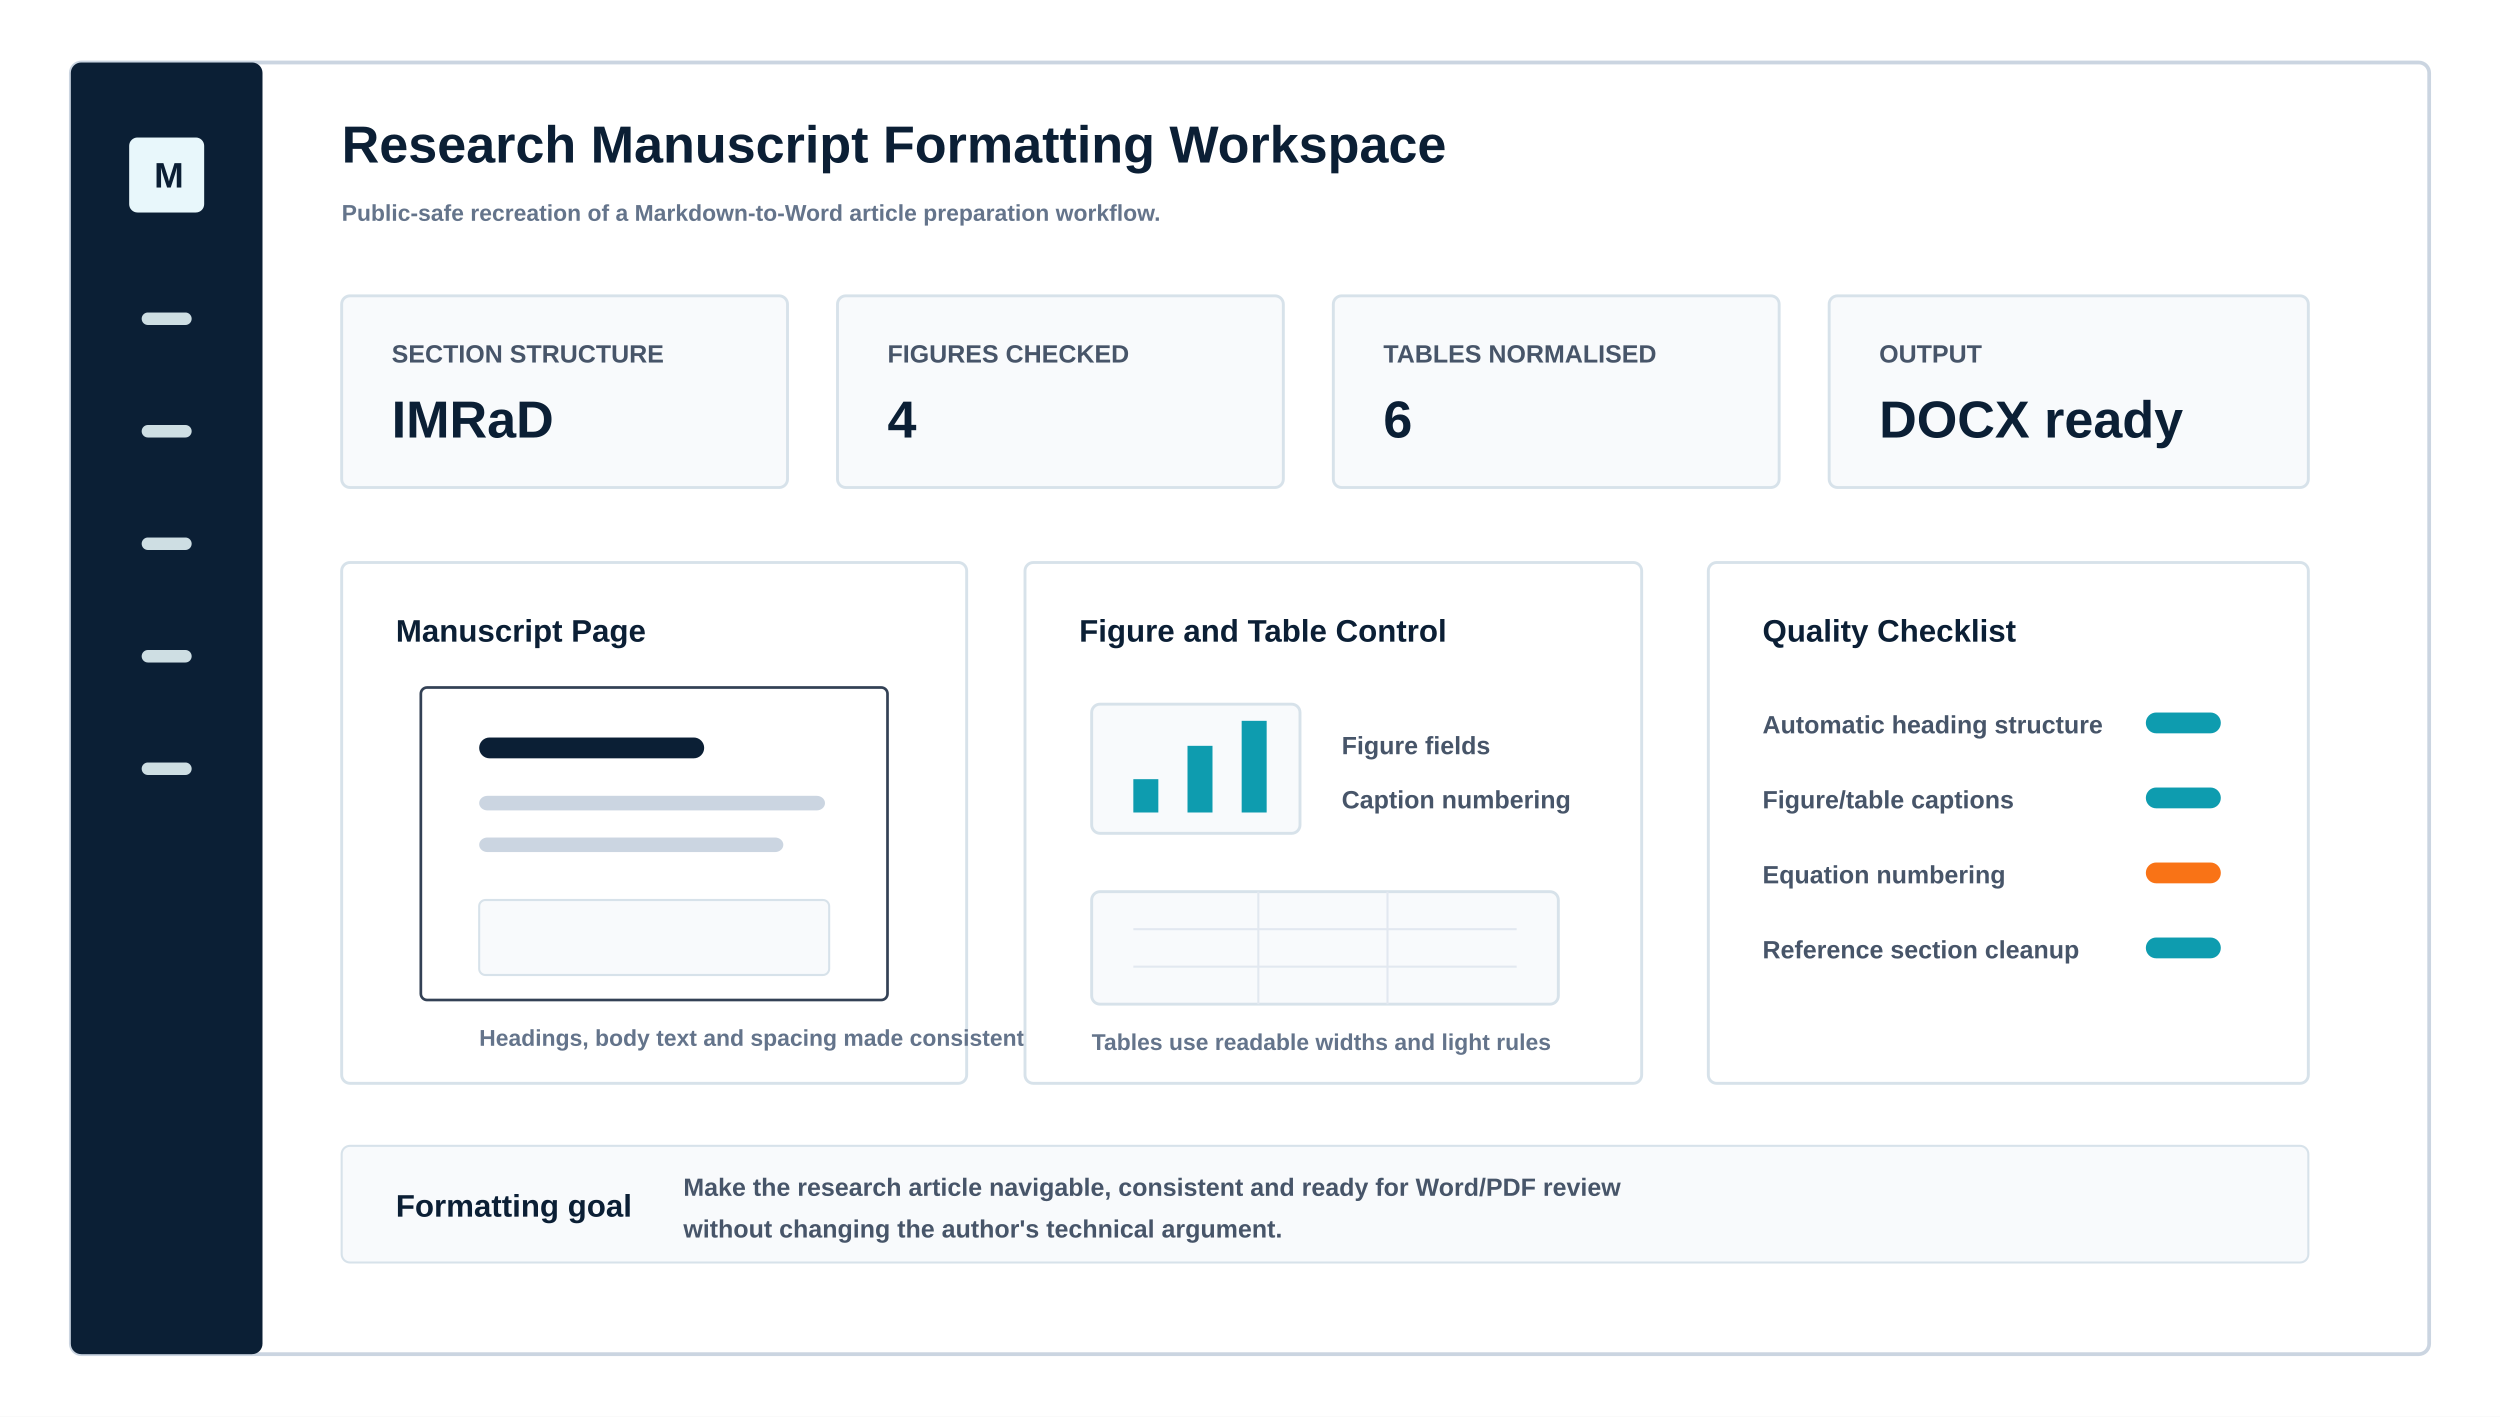
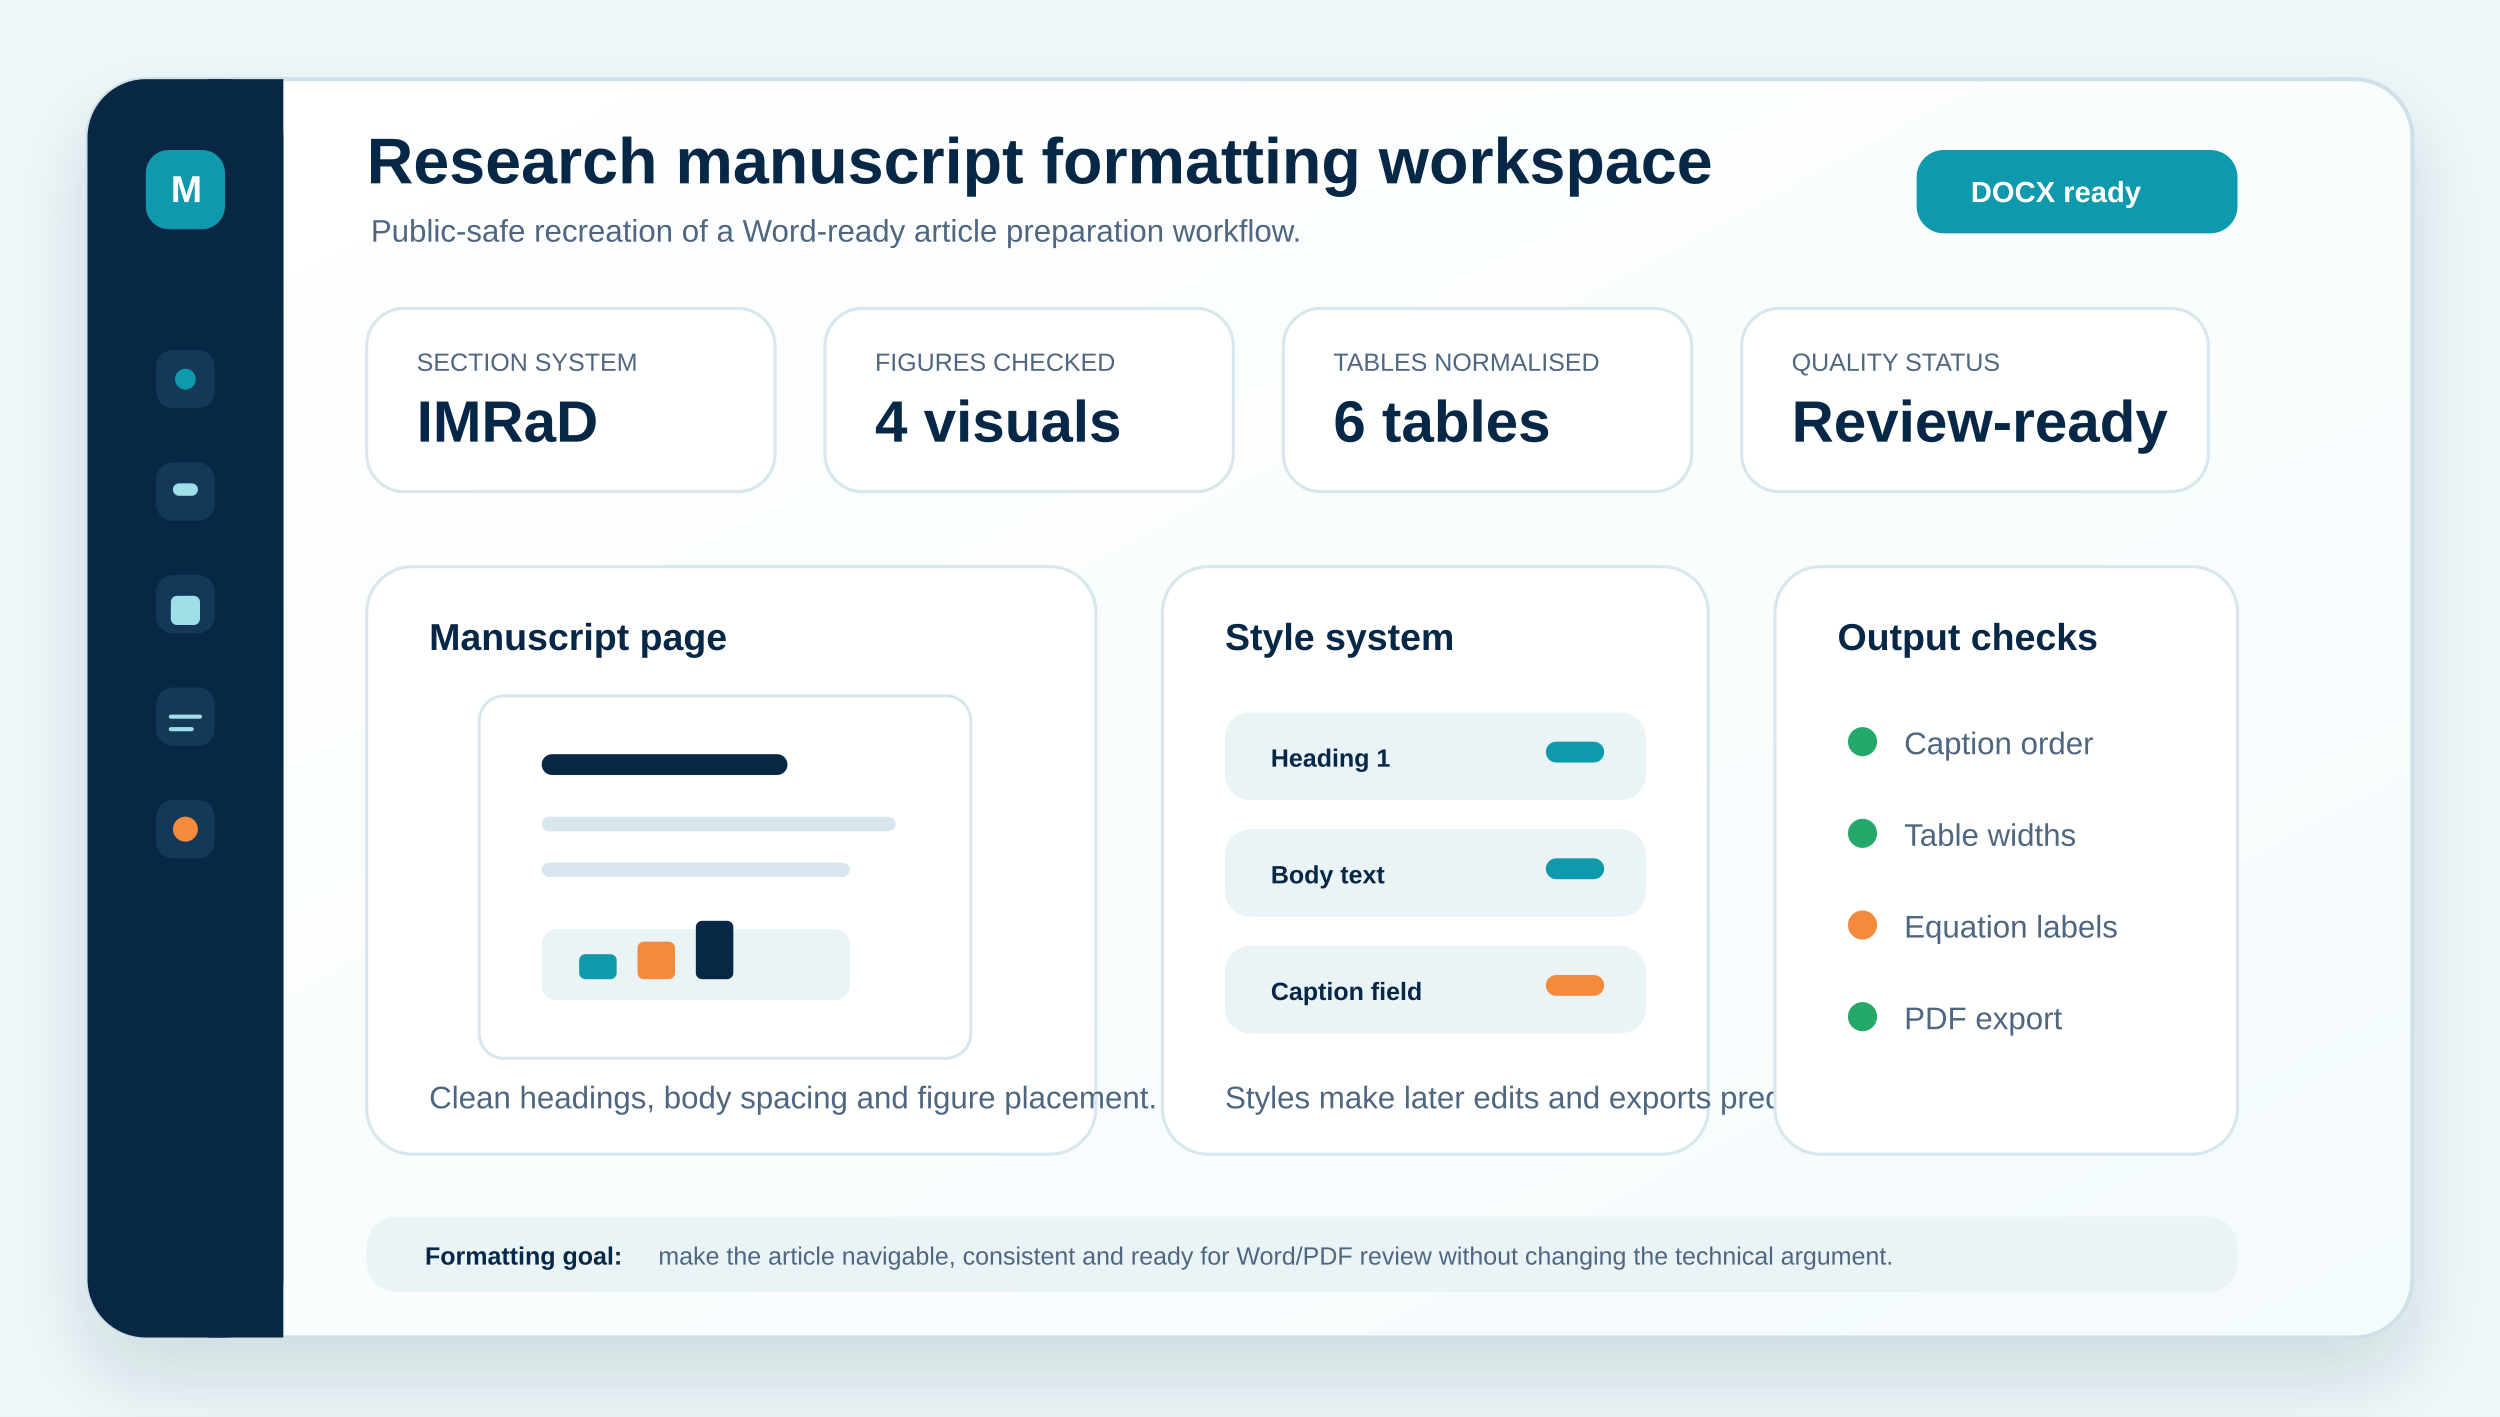
- <svg xmlns="http://www.w3.org/2000/svg" width="1200" height="680" viewBox="0 0 1200 680" role="img" aria-labelledby="title desc">
+ <svg xmlns="http://www.w3.org/2000/svg" viewBox="0 0 1200 680" role="img" aria-labelledby="title desc">
  <defs>
+     <filter id="shadow" x="-20%" y="-20%" width="140%" height="140%">
+       <feDropShadow dx="0" dy="18" stdDeviation="18" flood-color="#082744" flood-opacity="0.14" />
+     </filter>
+     <linearGradient id="screen" x1="0" x2="1" y1="0" y2="1">
+       <stop offset="0" stop-color="#ffffff" />
+       <stop offset="1" stop-color="#f4fbfd" />
+     </linearGradient>
    <style>
-       .title { font-family: Arial, Helvetica, sans-serif; font-size: 25px; font-weight: 700; fill: #0b1f35; }
-       .head { font-family: Arial, Helvetica, sans-serif; font-size: 15px; font-weight: 700; fill: #0b1f35; }
-       .copy { font-family: Arial, Helvetica, sans-serif; font-size: 12px; font-weight: 600; fill: #475569; }
-       .small { font-family: Arial, Helvetica, sans-serif; font-size: 11px; font-weight: 700; fill: #64748b; }
-       .shell { fill: #ffffff; stroke: #cbd5e1; stroke-width: 1.8; }
-       .nav { fill: #0b1f35; }
-       .card { fill: #ffffff; stroke: #d7e2ea; stroke-width: 1.4; }
-       .soft { fill: #f8fafc; stroke: #d7e2ea; stroke-width: 1.4; }
-       .paper { fill: #ffffff; stroke: #334155; stroke-width: 1.3; }
-       .teal { fill: #0e9caf; }
-       .orange { fill: #f97316; }
-       .grid { stroke: #e2e8f0; stroke-width: 1; }
+       .bg{fill:#eef7fa}.shell{fill:url(#screen);stroke:#cfe0e8;stroke-width:2}.side{fill:#082744}.ink{fill:#062746;font-family:Arial,Helvetica,sans-serif;font-weight:700}.muted{fill:#4f6680;font-family:Arial,Helvetica,sans-serif}.white{fill:#fff;font-family:Arial,Helvetica,sans-serif}.title{font-size:31px}.label{font-size:18px}.small{font-size:15px}.tiny{font-size:12px}.card{fill:#fff;stroke:#d8e7ee;stroke-width:1.5}.soft{fill:#eaf3f6}.paper{fill:#fff;stroke:#d8e7ee;stroke-width:1.5}.teal{fill:#0e9aac}.orange{fill:#f68a3c}.dark{fill:#082744}.line{stroke:#d8e7ee;stroke-width:1.2}.rule{fill:#d8e7ee}.success{fill:#25a96a}.warn{fill:#f68a3c}
    </style>
  </defs>
-   <rect width="1200" height="680" fill="#ffffff" />
-   <rect x="34" y="30" width="1132" height="620" rx="5" class="shell" />
-   <rect x="34" y="30" width="92" height="620" rx="5" class="nav" />
-   <rect x="62" y="66" width="36" height="36" rx="4" fill="#e8f7fb" />
-   <text x="74" y="90" font-family="Arial, Helvetica, sans-serif" font-size="17" font-weight="700" fill="#0b1f35">M</text>
-   <g fill="#e8f7fb" opacity="0.88">
-     <rect x="68" y="150" width="24" height="6" rx="3" />
-     <rect x="68" y="204" width="24" height="6" rx="3" />
-     <rect x="68" y="258" width="24" height="6" rx="3" />
-     <rect x="68" y="312" width="24" height="6" rx="3" />
-     <rect x="68" y="366" width="24" height="6" rx="3" />
+   <rect class="bg" width="1200" height="680" />
+   <rect class="shell" x="42" y="38" width="1116" height="604" rx="28" filter="url(#shadow)" />
+   <rect class="side" x="42" y="38" width="94" height="604" rx="28" />
+   <rect class="side" x="100" y="38" width="36" height="604" />
+   <rect x="70" y="72" width="38" height="38" rx="11" fill="#0e9aac" />
+   <text class="white" font-size="18" font-weight="700" x="82" y="97">M</text>
+   <g opacity="0.9">
+     <rect x="75" y="168" width="28" height="28" rx="8" fill="#143a5a" />
+     <rect x="75" y="222" width="28" height="28" rx="8" fill="#143a5a" />
+     <rect x="75" y="276" width="28" height="28" rx="8" fill="#143a5a" />
+     <rect x="75" y="330" width="28" height="28" rx="8" fill="#143a5a" />
+     <rect x="75" y="384" width="28" height="28" rx="8" fill="#143a5a" />
  </g>
-   <text x="164" y="78" class="title">Research Manuscript Formatting Workspace</text>
-   <text x="164" y="106" class="small">Public-safe recreation of a Markdown-to-Word article preparation workflow.</text>
-   <rect x="164" y="142" width="214" height="92" rx="4" class="soft" />
-   <text x="188" y="174" class="copy">SECTION STRUCTURE</text>
-   <text x="188" y="210" class="title">IMRaD</text>
-   <rect x="402" y="142" width="214" height="92" rx="4" class="soft" />
-   <text x="426" y="174" class="copy">FIGURES CHECKED</text>
-   <text x="426" y="210" class="title">4</text>
-   <rect x="640" y="142" width="214" height="92" rx="4" class="soft" />
-   <text x="664" y="174" class="copy">TABLES NORMALISED</text>
-   <text x="664" y="210" class="title">6</text>
-   <rect x="878" y="142" width="230" height="92" rx="4" class="soft" />
-   <text x="902" y="174" class="copy">OUTPUT</text>
-   <text x="902" y="210" class="title">DOCX ready</text>
-   <rect x="164" y="270" width="300" height="250" rx="4" class="card" />
-   <text x="190" y="308" class="head">Manuscript Page</text>
-   <rect x="202" y="330" width="224" height="150" rx="3" class="paper" />
-   <rect x="230" y="354" width="108" height="10" rx="5" fill="#0b1f35" />
-   <rect x="230" y="382" width="166" height="7" rx="4" fill="#cbd5e1" />
-   <rect x="230" y="402" width="146" height="7" rx="4" fill="#cbd5e1" />
-   <rect x="230" y="432" width="168" height="36" rx="3" fill="#f8fafc" stroke="#d7e2ea" />
-   <text x="230" y="502" class="small">Headings, body text and spacing made consistent</text>
-   <rect x="492" y="270" width="296" height="250" rx="4" class="card" />
-   <text x="518" y="308" class="head">Figure and Table Control</text>
-   <rect x="524" y="338" width="100" height="62" rx="4" class="soft" />
-   <g class="teal">
-     <rect x="544" y="374" width="12" height="16" />
-     <rect x="570" y="358" width="12" height="32" />
-     <rect x="596" y="346" width="12" height="44" />
+   <circle class="teal" cx="89" cy="182" r="5" />
+   <rect fill="#9fdfe8" x="83" y="232" width="12" height="6" rx="3" />
+   <rect fill="#9fdfe8" x="82" y="286" width="14" height="14" rx="3" />
+   <path d="M82 344 H96 M82 350 H92" stroke="#9fdfe8" stroke-width="2" stroke-linecap="round" />
+   <circle fill="#f68a3c" cx="89" cy="398" r="6" />
+   <text class="ink title" x="176" y="88">Research manuscript formatting workspace</text>
+   <text class="muted small" x="178" y="116">Public-safe recreation of a Word-ready article preparation workflow.</text>
+   <rect class="teal" x="920" y="72" width="154" height="40" rx="13" />
+   <text class="white" font-size="14" font-weight="700" x="946" y="97">DOCX ready</text>
+   <g transform="translate(176 148)">
+     <rect class="card" width="196" height="88" rx="18" />
+     <text class="muted tiny" x="24" y="30">SECTION SYSTEM</text>
+     <text class="ink" font-size="28" x="24" y="64">IMRaD</text>
+     <rect class="card" x="220" width="196" height="88" rx="18" />
+     <text class="muted tiny" x="244" y="30">FIGURES CHECKED</text>
+     <text class="ink" font-size="28" x="244" y="64">4 visuals</text>
+     <rect class="card" x="440" width="196" height="88" rx="18" />
+     <text class="muted tiny" x="464" y="30">TABLES NORMALISED</text>
+     <text class="ink" font-size="28" x="464" y="64">6 tables</text>
+     <rect class="card" x="660" width="224" height="88" rx="18" />
+     <text class="muted tiny" x="684" y="30">QUALITY STATUS</text>
+     <text class="ink" font-size="28" x="684" y="64">Review-ready</text>
  </g>
-   <text x="644" y="362" class="copy">Figure fields</text>
-   <text x="644" y="388" class="copy">Caption numbering</text>
-   <rect x="524" y="428" width="224" height="54" rx="4" class="soft" />
-   <path d="M544 446H728M544 464H728M604 428V482M666 428V482" class="grid" />
-   <text x="524" y="504" class="small">Tables use readable widths and light rules</text>
-   <rect x="820" y="270" width="288" height="250" rx="4" class="card" />
-   <text x="846" y="308" class="head">Quality Checklist</text>
-   <text x="846" y="352" class="copy">Automatic heading structure</text>
-   <rect x="1030" y="342" width="36" height="10" rx="5" class="teal" />
-   <text x="846" y="388" class="copy">Figure/table captions</text>
-   <rect x="1030" y="378" width="36" height="10" rx="5" class="teal" />
-   <text x="846" y="424" class="copy">Equation numbering</text>
-   <rect x="1030" y="414" width="36" height="10" rx="5" class="orange" />
-   <text x="846" y="460" class="copy">Reference section cleanup</text>
-   <rect x="1030" y="450" width="36" height="10" rx="5" class="teal" />
-   <rect x="164" y="550" width="944" height="56" rx="4" fill="#f8fafc" stroke="#d7e2ea" />
-   <text x="190" y="584" class="head">Formatting goal</text>
-   <text x="328" y="574" class="copy">Make the research article navigable, consistent and ready for Word/PDF review</text>
-   <text x="328" y="594" class="copy">without changing the author's technical argument.</text>
+   <rect class="card" x="176" y="272" width="350" height="282" rx="22" />
+   <text class="ink label" x="206" y="312">Manuscript page</text>
+   <rect class="paper" x="230" y="334" width="236" height="174" rx="12" />
+   <rect class="dark" x="260" y="362" width="118" height="10" rx="5" />
+   <rect class="rule" x="260" y="392" width="170" height="7" rx="4" />
+   <rect class="rule" x="260" y="414" width="148" height="7" rx="4" />
+   <rect class="soft" x="260" y="446" width="148" height="34" rx="7" />
+   <rect class="teal" x="278" y="458" width="18" height="12" rx="3" />
+   <rect class="orange" x="306" y="452" width="18" height="18" rx="3" />
+   <rect class="dark" x="334" y="442" width="18" height="28" rx="3" />
+   <text class="muted small" x="206" y="532">Clean headings, body spacing and figure placement.</text>
+   <rect class="card" x="558" y="272" width="262" height="282" rx="22" />
+   <text class="ink label" x="588" y="312">Style system</text>
+   <rect class="soft" x="588" y="342" width="202" height="42" rx="12" />
+   <text class="ink tiny" x="610" y="368">Heading 1</text>
+   <rect class="soft" x="588" y="398" width="202" height="42" rx="12" />
+   <text class="ink tiny" x="610" y="424">Body text</text>
+   <rect class="soft" x="588" y="454" width="202" height="42" rx="12" />
+   <text class="ink tiny" x="610" y="480">Caption field</text>
+   <rect class="teal" x="742" y="356" width="28" height="10" rx="5" />
+   <rect class="teal" x="742" y="412" width="28" height="10" rx="5" />
+   <rect class="orange" x="742" y="468" width="28" height="10" rx="5" />
+   <text class="muted small" x="588" y="532">Styles make later edits and exports predictable.</text>
+   <rect class="card" x="852" y="272" width="222" height="282" rx="22" />
+   <text class="ink label" x="882" y="312">Output checks</text>
+   <circle class="success" cx="894" cy="356" r="7" />
+   <text class="muted small" x="914" y="362">Caption order</text>
+   <circle class="success" cx="894" cy="400" r="7" />
+   <text class="muted small" x="914" y="406">Table widths</text>
+   <circle class="warn" cx="894" cy="444" r="7" />
+   <text class="muted small" x="914" y="450">Equation labels</text>
+   <circle class="success" cx="894" cy="488" r="7" />
+   <text class="muted small" x="914" y="494">PDF export</text>
+   <rect class="soft" x="176" y="584" width="898" height="36" rx="14" />
+   <text class="ink tiny" x="204" y="607">Formatting goal:</text>
+   <text class="muted tiny" x="316" y="607">make the article navigable, consistent and ready for Word/PDF review without changing the technical argument.</text>
</svg>
